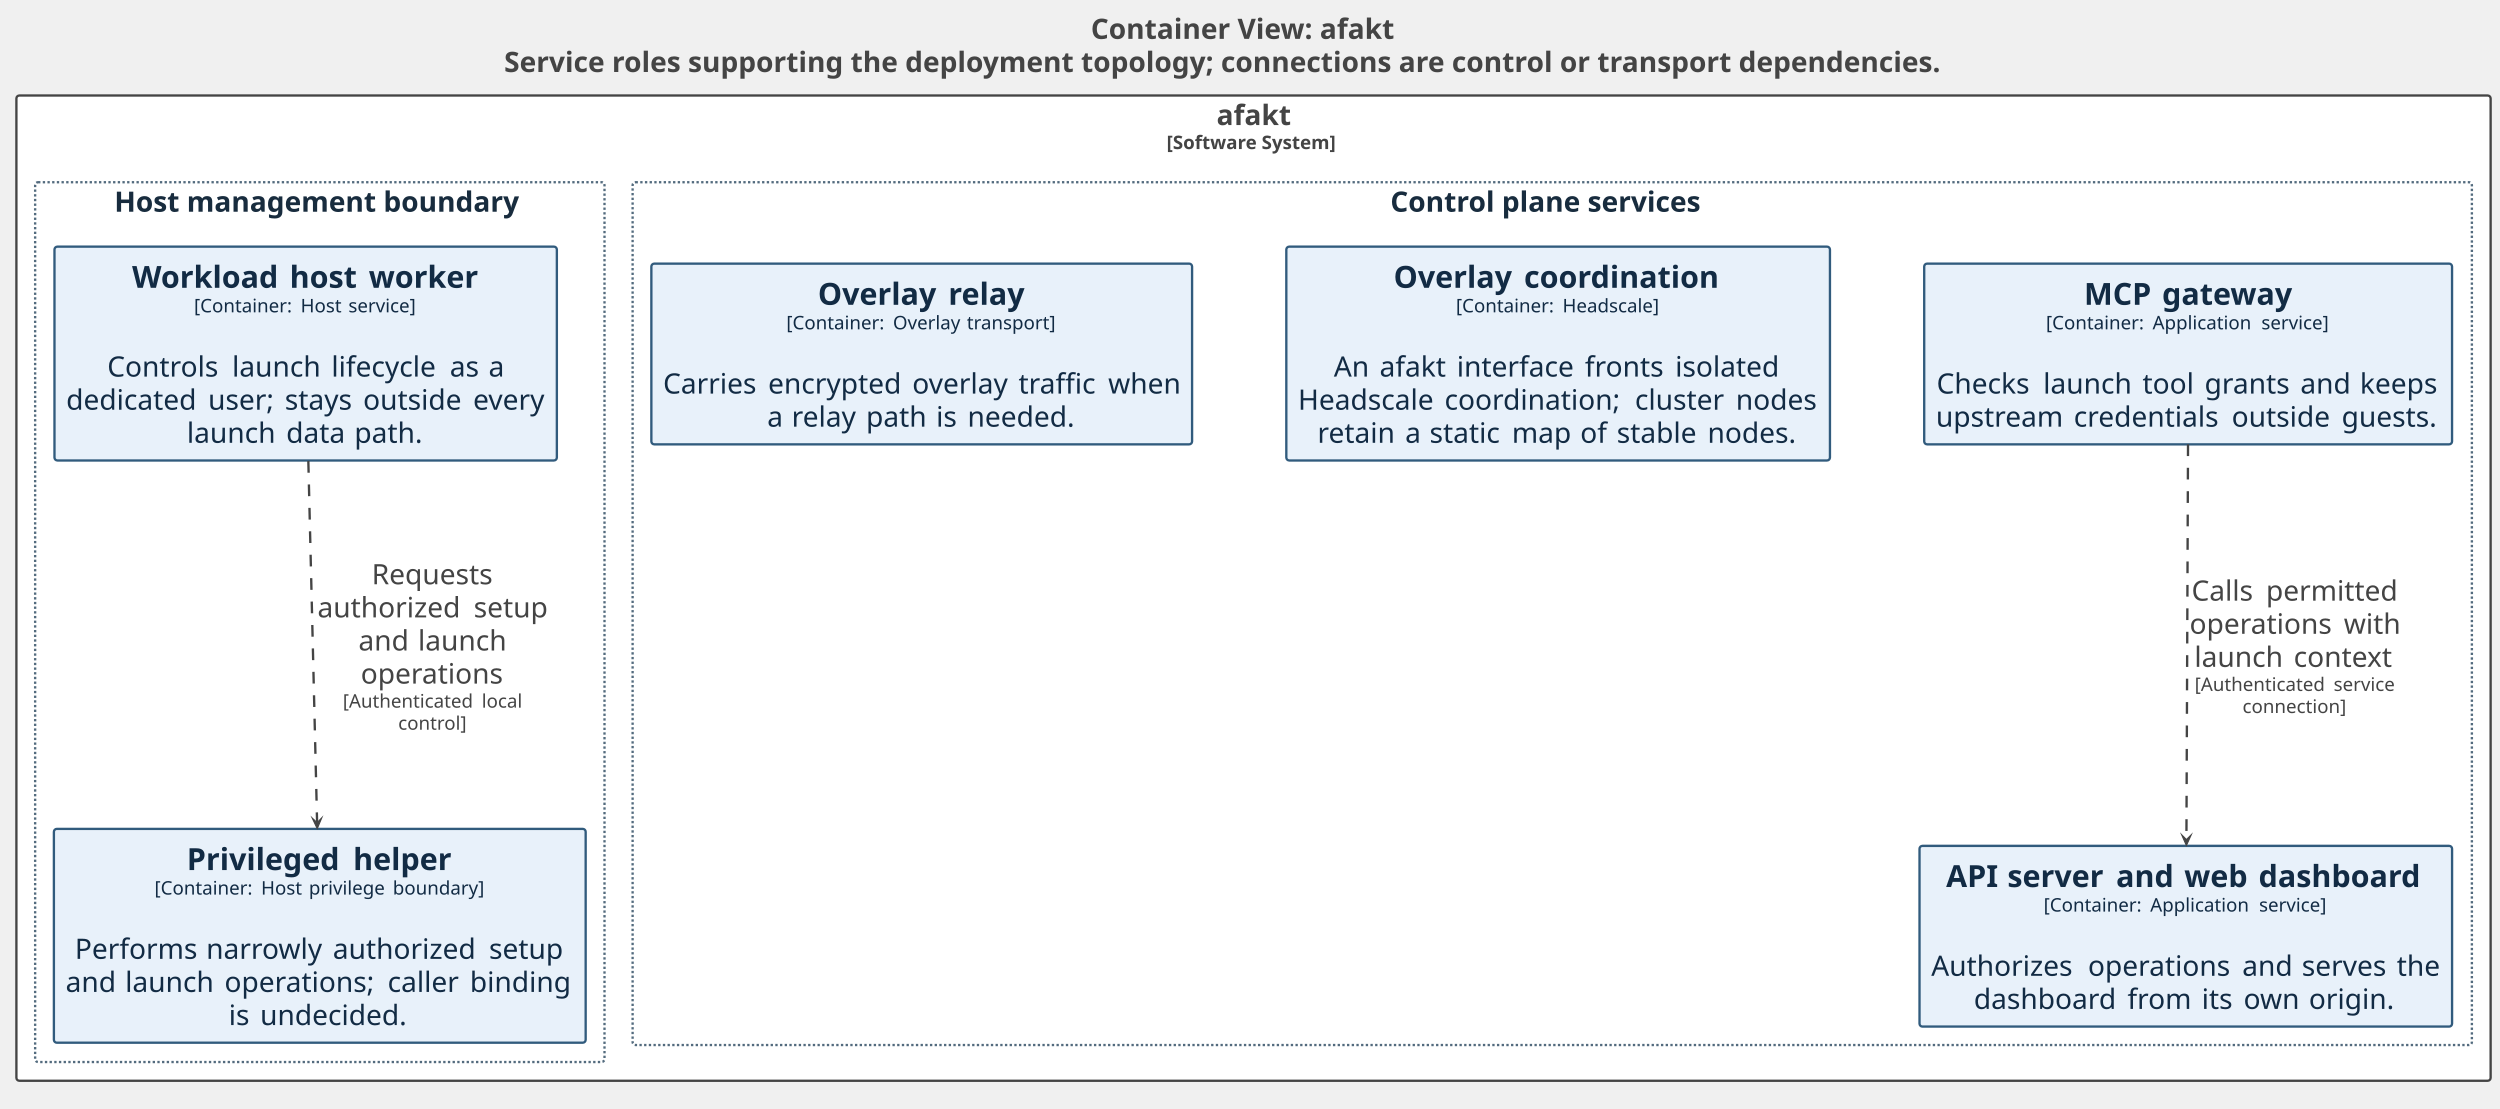
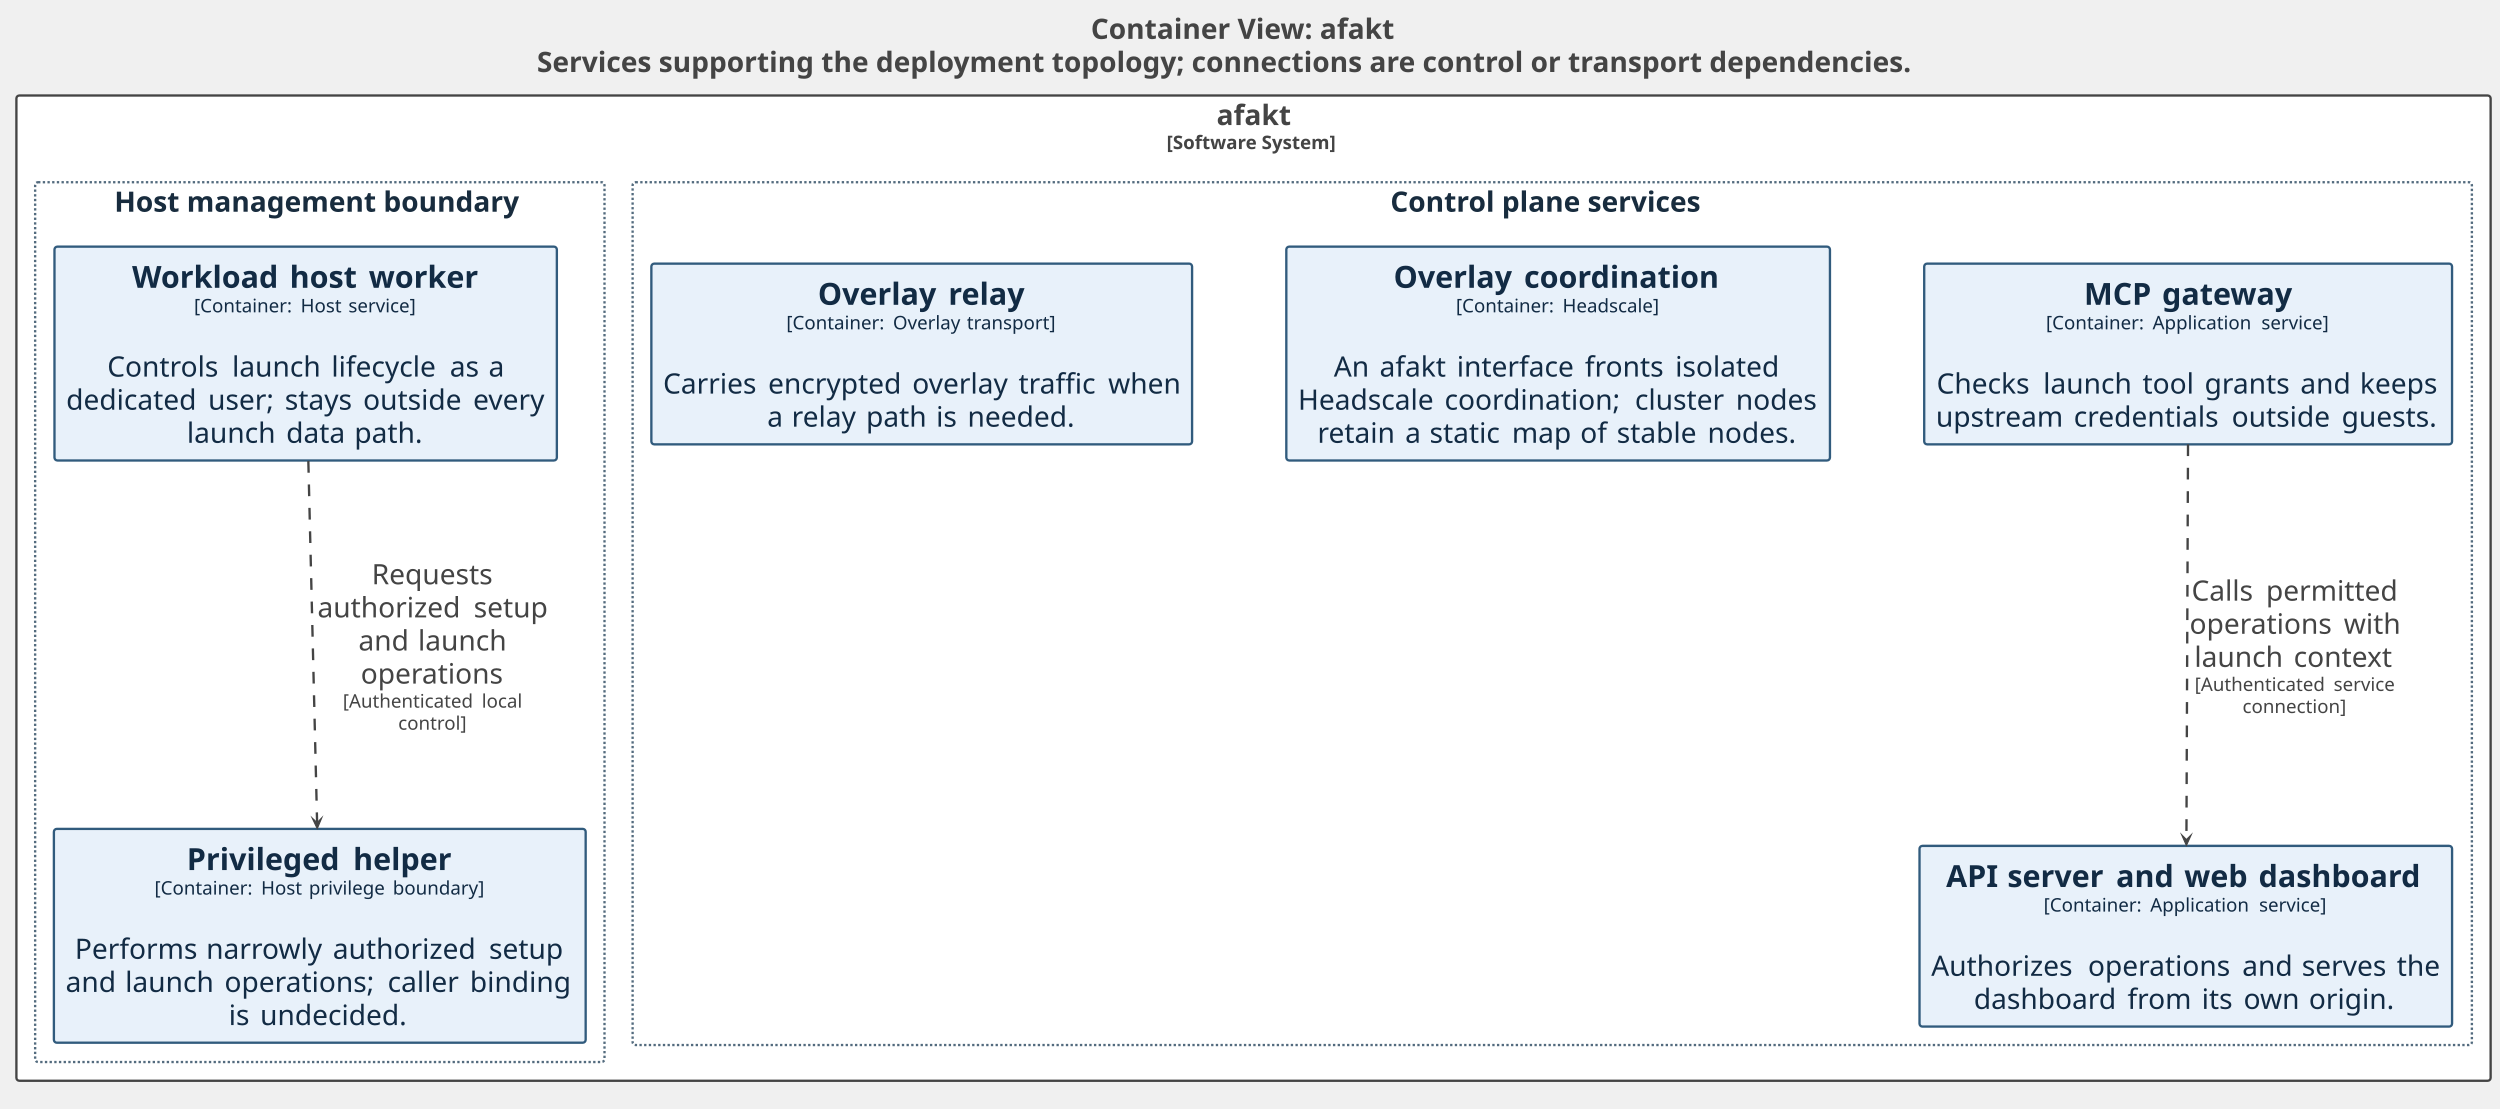
<svg xmlns="http://www.w3.org/2000/svg" version="1.1" data-diagram-type="DESCRIPTION" style="width:2134px;height:946px;background:#FFFFFF;" width="2134px" height="946px" viewBox="0 0 2134 946" zoomAndPan="magnify" preserveAspectRatio="none" contentStyleType="text/css">
  <defs />
  <g font-family="sans-serif" lengthAdjust="spacing">
    <g class="title" data-source-line="1">
      <text x="931.131" y="33.203" fill="#444" font-size="24" textLength="264.738" font-weight="700">Container View: afakt</text>
-       <text x="430.301" y="61.469" fill="#444" font-size="24" textLength="1266.398" font-weight="700">Service roles supporting the deployment topology; connections are control or transport dependencies.</text>
+       <text x="458.309" y="61.469" fill="#444" font-size="24" textLength="1210.383" font-weight="700">Services supporting the deployment topology; connections are control or transport dependencies.</text>
    </g>
    <g class="cluster" data-qualified-name="afakt.n.size.16..Software System...size." id="ent0001" data-source-line="75">
      <rect x="14" y="81.531" width="2112" height="841" fill="#FFF" style="stroke:#444;stroke-width:2;" rx="2.5" ry="2.5" />
      <text x="1038.459" y="106.734" fill="#444" font-size="24" textLength="63.082" font-weight="700">afakt</text>
      <text x="995.82" y="127.266" fill="#444" font-size="16" textLength="148.359" font-weight="700">[Software System]</text>
    </g>
    <g class="cluster" data-qualified-name="afakt.n.size.16..Software System...size..group1" id="ent0002" data-source-line="76">
      <rect x="540" y="155.531" width="1570" height="736.5" fill="#FFF" style="stroke:#536B7E;stroke-width:2;stroke-dasharray:2,2;" rx="2.5" ry="2.5" />
      <text x="1186.795" y="180.734" fill="#182C3E" font-size="24" textLength="276.41" font-weight="700">Control plane services</text>
    </g>
    <g class="cluster" data-qualified-name="afakt.n.size.16..Software System...size..group2" id="ent0007" data-source-line="83">
      <rect x="30" y="155.531" width="486" height="751" fill="#FFF" style="stroke:#536B7E;stroke-width:2;stroke-dasharray:2,2;" rx="2.5" ry="2.5" />
      <text x="97.594" y="180.734" fill="#182C3E" font-size="24" textLength="350.813" font-weight="700">Host management boundary</text>
    </g>
    <g class="entity" data-qualified-name="afakt.n.size.16..Software System...size..group1.afakt.APIserverandwebdashboard" id="ent0003" data-source-line="77">
      <rect x="1638.5" y="722.031" width="454.59" height="154.262" fill="#E8F1FA" style="stroke:#315B7D;stroke-width:2;" rx="2.5" ry="2.5" />
      <text x="1661.216" y="757.168" fill="#122B44" font-size="26" textLength="43.71" font-weight="700">API</text>
      <text x="1704.926" y="757.168" fill="#122B44" font-size="26" font-weight="700"> </text>
      <text x="1713.496" y="757.168" fill="#122B44" font-size="26" textLength="84.233" font-weight="700">server</text>
      <text x="1797.729" y="757.168" fill="#122B44" font-size="26" font-weight="700"> </text>
      <text x="1806.298" y="757.168" fill="#122B44" font-size="26" textLength="49.588" font-weight="700">and</text>
      <text x="1855.886" y="757.168" fill="#122B44" font-size="26" font-weight="700"> </text>
      <text x="1864.456" y="757.168" fill="#122B44" font-size="26" textLength="54.895" font-weight="700">web</text>
      <text x="1919.35" y="757.168" fill="#122B44" font-size="26" font-weight="700"> </text>
      <text x="1927.919" y="757.168" fill="#122B44" font-size="26" textLength="142.454" font-weight="700">dashboard</text>
      <text x="1744.436" y="778.121" fill="#122B44" font-size="16" textLength="85.93">[Container:</text>
      <text x="1830.365" y="778.121" fill="#122B44" font-size="16"> </text>
      <text x="1835.428" y="778.121" fill="#122B44" font-size="16" textLength="87.828">Application</text>
      <text x="1923.256" y="778.121" fill="#122B44" font-size="16"> </text>
      <text x="1928.318" y="778.121" fill="#122B44" font-size="16" textLength="58.836">service]</text>
      <text x="1861.998" y="804.699" fill="#122B44" font-size="24"> </text>
      <text x="1648.5" y="832.965" fill="#122B44" font-size="24" textLength="126.188">Authorizes</text>
      <text x="1774.688" y="832.965" fill="#122B44" font-size="24"> </text>
      <text x="1782.281" y="832.965" fill="#122B44" font-size="24" textLength="124.078">operations</text>
      <text x="1906.359" y="832.965" fill="#122B44" font-size="24"> </text>
      <text x="1913.953" y="832.965" fill="#122B44" font-size="24" textLength="43.254">and</text>
      <text x="1957.207" y="832.965" fill="#122B44" font-size="24"> </text>
      <text x="1964.801" y="832.965" fill="#122B44" font-size="24" textLength="73.453">serves</text>
      <text x="2038.254" y="832.965" fill="#122B44" font-size="24"> </text>
      <text x="2045.848" y="832.965" fill="#122B44" font-size="24" textLength="37.242">the</text>
      <text x="1684.869" y="861.23" fill="#122B44" font-size="24" textLength="123.516">dashboard</text>
      <text x="1808.385" y="861.23" fill="#122B44" font-size="24"> </text>
      <text x="1815.979" y="861.23" fill="#122B44" font-size="24" textLength="55.793">from</text>
      <text x="1871.771" y="861.23" fill="#122B44" font-size="24"> </text>
      <text x="1879.365" y="861.23" fill="#122B44" font-size="24" textLength="28.148">its</text>
      <text x="1907.514" y="861.23" fill="#122B44" font-size="24"> </text>
      <text x="1915.107" y="861.23" fill="#122B44" font-size="24" textLength="48.129">own</text>
      <text x="1963.236" y="861.23" fill="#122B44" font-size="24"> </text>
      <text x="1970.83" y="861.23" fill="#122B44" font-size="24" textLength="75.891">origin.</text>
    </g>
    <g class="entity" data-qualified-name="afakt.n.size.16..Software System...size..group1.afakt.MCPgateway" id="ent0004" data-source-line="78">
      <rect x="1642.5" y="225.031" width="450.57" height="154.262" fill="#E8F1FA" style="stroke:#315B7D;stroke-width:2;" rx="2.5" ry="2.5" />
      <text x="1778.924" y="260.168" fill="#122B44" font-size="26" textLength="58.068" font-weight="700">MCP</text>
      <text x="1836.993" y="260.168" fill="#122B44" font-size="26" font-weight="700"> </text>
      <text x="1845.562" y="260.168" fill="#122B44" font-size="26" textLength="111.084" font-weight="700">gateway</text>
      <text x="1746.426" y="281.121" fill="#122B44" font-size="16" textLength="85.93">[Container:</text>
      <text x="1832.355" y="281.121" fill="#122B44" font-size="16"> </text>
      <text x="1837.418" y="281.121" fill="#122B44" font-size="16" textLength="87.828">Application</text>
      <text x="1925.246" y="281.121" fill="#122B44" font-size="16"> </text>
      <text x="1930.309" y="281.121" fill="#122B44" font-size="16" textLength="58.836">service]</text>
      <text x="1863.988" y="307.699" fill="#122B44" font-size="24"> </text>
      <text x="1653.051" y="335.965" fill="#122B44" font-size="24" textLength="83.426">Checks</text>
      <text x="1736.477" y="335.965" fill="#122B44" font-size="24"> </text>
      <text x="1744.07" y="335.965" fill="#122B44" font-size="24" textLength="77.168">launch</text>
      <text x="1821.238" y="335.965" fill="#122B44" font-size="24"> </text>
      <text x="1828.832" y="335.965" fill="#122B44" font-size="24" textLength="45.398">tool</text>
      <text x="1874.23" y="335.965" fill="#122B44" font-size="24"> </text>
      <text x="1881.824" y="335.965" fill="#122B44" font-size="24" textLength="74.145">grants</text>
      <text x="1955.969" y="335.965" fill="#122B44" font-size="24"> </text>
      <text x="1963.563" y="335.965" fill="#122B44" font-size="24" textLength="43.254">and</text>
      <text x="2006.816" y="335.965" fill="#122B44" font-size="24"> </text>
      <text x="2014.41" y="335.965" fill="#122B44" font-size="24" textLength="68.109">keeps</text>
      <text x="1652.5" y="364.23" fill="#122B44" font-size="24" textLength="110.063">upstream</text>
      <text x="1762.563" y="364.23" fill="#122B44" font-size="24"> </text>
      <text x="1770.156" y="364.23" fill="#122B44" font-size="24" textLength="127.195">credentials</text>
      <text x="1897.352" y="364.23" fill="#122B44" font-size="24"> </text>
      <text x="1904.945" y="364.23" fill="#122B44" font-size="24" textLength="86.262">outside</text>
      <text x="1991.207" y="364.23" fill="#122B44" font-size="24"> </text>
      <text x="1998.801" y="364.23" fill="#122B44" font-size="24" textLength="84.27">guests.</text>
    </g>
    <g class="entity" data-qualified-name="afakt.n.size.16..Software System...size..group1.afakt.Overlaycoordination" id="ent0005" data-source-line="79">
      <rect x="1098" y="210.531" width="464.047" height="182.527" fill="#E8F1FA" style="stroke:#315B7D;stroke-width:2;" rx="2.5" ry="2.5" />
      <text x="1189.556" y="245.668" fill="#122B44" font-size="26" textLength="102.781" font-weight="700">Overlay</text>
      <text x="1292.337" y="245.668" fill="#122B44" font-size="26" font-weight="700"> </text>
      <text x="1300.907" y="245.668" fill="#122B44" font-size="26" textLength="169.584" font-weight="700">coordination</text>
      <text x="1242.773" y="266.621" fill="#122B44" font-size="16" textLength="85.93">[Container:</text>
      <text x="1328.703" y="266.621" fill="#122B44" font-size="16"> </text>
      <text x="1333.766" y="266.621" fill="#122B44" font-size="16" textLength="83.508">Headscale]</text>
      <text x="1326.227" y="293.199" fill="#122B44" font-size="24"> </text>
      <text x="1138.545" y="321.465" fill="#122B44" font-size="24" textLength="31.453">An</text>
      <text x="1169.998" y="321.465" fill="#122B44" font-size="24"> </text>
      <text x="1177.592" y="321.465" fill="#122B44" font-size="24" textLength="58.336">afakt</text>
      <text x="1235.928" y="321.465" fill="#122B44" font-size="24"> </text>
      <text x="1243.521" y="321.465" fill="#122B44" font-size="24" textLength="101.742">interface</text>
      <text x="1345.264" y="321.465" fill="#122B44" font-size="24"> </text>
      <text x="1352.857" y="321.465" fill="#122B44" font-size="24" textLength="69.492">fronts</text>
      <text x="1422.35" y="321.465" fill="#122B44" font-size="24"> </text>
      <text x="1429.943" y="321.465" fill="#122B44" font-size="24" textLength="91.559">isolated</text>
      <text x="1108" y="349.73" fill="#122B44" font-size="24" textLength="117.457">Headscale</text>
      <text x="1225.457" y="349.73" fill="#122B44" font-size="24"> </text>
      <text x="1233.051" y="349.73" fill="#122B44" font-size="24" textLength="154.934">coordination;</text>
      <text x="1387.984" y="349.73" fill="#122B44" font-size="24"> </text>
      <text x="1395.578" y="349.73" fill="#122B44" font-size="24" textLength="78.527">cluster</text>
      <text x="1474.105" y="349.73" fill="#122B44" font-size="24"> </text>
      <text x="1481.699" y="349.73" fill="#122B44" font-size="24" textLength="70.348">nodes</text>
      <text x="1124.576" y="377.996" fill="#122B44" font-size="24" textLength="67.254">retain</text>
      <text x="1191.83" y="377.996" fill="#122B44" font-size="24"> </text>
      <text x="1199.424" y="377.996" fill="#122B44" font-size="24">a</text>
      <text x="1212.678" y="377.996" fill="#122B44" font-size="24"> </text>
      <text x="1220.271" y="377.996" fill="#122B44" font-size="24" textLength="62.672">static</text>
      <text x="1282.943" y="377.996" fill="#122B44" font-size="24"> </text>
      <text x="1290.537" y="377.996" fill="#122B44" font-size="24" textLength="50.766">map</text>
      <text x="1341.303" y="377.996" fill="#122B44" font-size="24"> </text>
      <text x="1348.896" y="377.996" fill="#122B44" font-size="24" textLength="23.566">of</text>
      <text x="1372.463" y="377.996" fill="#122B44" font-size="24"> </text>
      <text x="1380.057" y="377.996" fill="#122B44" font-size="24" textLength="69.879">stable</text>
      <text x="1449.936" y="377.996" fill="#122B44" font-size="24"> </text>
      <text x="1457.529" y="377.996" fill="#122B44" font-size="24" textLength="77.941">nodes.</text>
    </g>
    <g class="entity" data-qualified-name="afakt.n.size.16..Software System...size..group1.afakt.Overlayrelay" id="ent0006" data-source-line="80">
      <rect x="556" y="225.031" width="461.563" height="154.262" fill="#E8F1FA" style="stroke:#315B7D;stroke-width:2;" rx="2.5" ry="2.5" />
      <text x="698.13" y="260.168" fill="#122B44" font-size="26" textLength="102.781" font-weight="700">Overlay</text>
      <text x="800.911" y="260.168" fill="#122B44" font-size="26" font-weight="700"> </text>
      <text x="809.48" y="260.168" fill="#122B44" font-size="26" textLength="65.952" font-weight="700">relay</text>
      <text x="671.215" y="281.121" fill="#122B44" font-size="16" textLength="85.93">[Container:</text>
      <text x="757.145" y="281.121" fill="#122B44" font-size="16"> </text>
      <text x="762.207" y="281.121" fill="#122B44" font-size="16" textLength="57.992">Overlay</text>
      <text x="820.199" y="281.121" fill="#122B44" font-size="16"> </text>
      <text x="825.262" y="281.121" fill="#122B44" font-size="16" textLength="77.086">transport]</text>
      <text x="782.984" y="307.699" fill="#122B44" font-size="24"> </text>
      <text x="566" y="335.965" fill="#122B44" font-size="24" textLength="82.043">Carries</text>
      <text x="648.043" y="335.965" fill="#122B44" font-size="24"> </text>
      <text x="655.637" y="335.965" fill="#122B44" font-size="24" textLength="115.477">encrypted</text>
      <text x="771.113" y="335.965" fill="#122B44" font-size="24"> </text>
      <text x="778.707" y="335.965" fill="#122B44" font-size="24" textLength="83.086">overlay</text>
      <text x="861.793" y="335.965" fill="#122B44" font-size="24"> </text>
      <text x="869.387" y="335.965" fill="#122B44" font-size="24" textLength="68.93">traffic</text>
      <text x="938.316" y="335.965" fill="#122B44" font-size="24"> </text>
      <text x="945.91" y="335.965" fill="#122B44" font-size="24" textLength="61.652">when</text>
      <text x="654.898" y="364.23" fill="#122B44" font-size="24">a</text>
      <text x="668.152" y="364.23" fill="#122B44" font-size="24"> </text>
      <text x="675.746" y="364.23" fill="#122B44" font-size="24" textLength="55.922">relay</text>
      <text x="731.668" y="364.23" fill="#122B44" font-size="24"> </text>
      <text x="739.262" y="364.23" fill="#122B44" font-size="24" textLength="52.23">path</text>
      <text x="791.492" y="364.23" fill="#122B44" font-size="24"> </text>
      <text x="799.086" y="364.23" fill="#122B44" font-size="24" textLength="19.172">is</text>
      <text x="818.258" y="364.23" fill="#122B44" font-size="24"> </text>
      <text x="825.852" y="364.23" fill="#122B44" font-size="24" textLength="92.813">needed.</text>
    </g>
    <g class="entity" data-qualified-name="afakt.n.size.16..Software System...size..group2.afakt.Workloadhostworker" id="ent0008" data-source-line="84">
      <rect x="46.5" y="210.531" width="428.832" height="182.527" fill="#E8F1FA" style="stroke:#315B7D;stroke-width:2;" rx="2.5" ry="2.5" />
      <text x="112.73" y="245.668" fill="#122B44" font-size="26" textLength="125.95" font-weight="700">Workload</text>
      <text x="238.68" y="245.668" fill="#122B44" font-size="26" font-weight="700"> </text>
      <text x="247.25" y="245.668" fill="#122B44" font-size="26" textLength="58.919" font-weight="700">host</text>
      <text x="306.168" y="245.668" fill="#122B44" font-size="26" font-weight="700"> </text>
      <text x="314.738" y="245.668" fill="#122B44" font-size="26" textLength="94.364" font-weight="700">worker</text>
      <text x="165.607" y="266.621" fill="#122B44" font-size="16" textLength="85.93">[Container:</text>
      <text x="251.537" y="266.621" fill="#122B44" font-size="16"> </text>
      <text x="256.6" y="266.621" fill="#122B44" font-size="16" textLength="35.727">Host</text>
      <text x="292.326" y="266.621" fill="#122B44" font-size="16"> </text>
      <text x="297.389" y="266.621" fill="#122B44" font-size="16" textLength="58.836">service]</text>
      <text x="257.119" y="293.199" fill="#122B44" font-size="24"> </text>
      <text x="91.545" y="321.465" fill="#122B44" font-size="24" textLength="98.953">Controls</text>
      <text x="190.498" y="321.465" fill="#122B44" font-size="24"> </text>
      <text x="198.092" y="321.465" fill="#122B44" font-size="24" textLength="77.168">launch</text>
      <text x="275.26" y="321.465" fill="#122B44" font-size="24"> </text>
      <text x="282.854" y="321.465" fill="#122B44" font-size="24" textLength="93.504">lifecycle</text>
      <text x="376.357" y="321.465" fill="#122B44" font-size="24"> </text>
      <text x="383.951" y="321.465" fill="#122B44" font-size="24" textLength="25.488">as</text>
      <text x="409.439" y="321.465" fill="#122B44" font-size="24"> </text>
      <text x="417.033" y="321.465" fill="#122B44" font-size="24">a</text>
      <text x="56.5" y="349.73" fill="#122B44" font-size="24" textLength="113.52">dedicated</text>
      <text x="170.02" y="349.73" fill="#122B44" font-size="24"> </text>
      <text x="177.613" y="349.73" fill="#122B44" font-size="24" textLength="57.914">user;</text>
      <text x="235.527" y="349.73" fill="#122B44" font-size="24"> </text>
      <text x="243.121" y="349.73" fill="#122B44" font-size="24" textLength="59.238">stays</text>
      <text x="302.359" y="349.73" fill="#122B44" font-size="24"> </text>
      <text x="309.953" y="349.73" fill="#122B44" font-size="24" textLength="86.262">outside</text>
      <text x="396.215" y="349.73" fill="#122B44" font-size="24"> </text>
      <text x="403.809" y="349.73" fill="#122B44" font-size="24" textLength="61.523">every</text>
      <text x="159.531" y="377.996" fill="#122B44" font-size="24" textLength="77.168">launch</text>
      <text x="236.699" y="377.996" fill="#122B44" font-size="24"> </text>
      <text x="244.293" y="377.996" fill="#122B44" font-size="24" textLength="50.59">data</text>
      <text x="294.883" y="377.996" fill="#122B44" font-size="24"> </text>
      <text x="302.477" y="377.996" fill="#122B44" font-size="24" textLength="59.824">path.</text>
    </g>
    <g class="entity" data-qualified-name="afakt.n.size.16..Software System...size..group2.afakt.Privilegedhelper" id="ent0009" data-source-line="85">
      <rect x="46" y="707.531" width="453.922" height="182.527" fill="#E8F1FA" style="stroke:#315B7D;stroke-width:2;" rx="2.5" ry="2.5" />
      <text x="159.452" y="742.668" fill="#122B44" font-size="26" textLength="133.402" font-weight="700">Privileged</text>
      <text x="292.854" y="742.668" fill="#122B44" font-size="26" font-weight="700"> </text>
      <text x="301.424" y="742.668" fill="#122B44" font-size="26" textLength="85.046" font-weight="700">helper</text>
      <text x="131.863" y="763.621" fill="#122B44" font-size="16" textLength="85.93">[Container:</text>
      <text x="217.793" y="763.621" fill="#122B44" font-size="16"> </text>
      <text x="222.855" y="763.621" fill="#122B44" font-size="16" textLength="35.727">Host</text>
      <text x="258.582" y="763.621" fill="#122B44" font-size="16"> </text>
      <text x="263.645" y="763.621" fill="#122B44" font-size="16" textLength="66.578">privilege</text>
      <text x="330.223" y="763.621" fill="#122B44" font-size="16"> </text>
      <text x="335.285" y="763.621" fill="#122B44" font-size="16" textLength="78.773">boundary]</text>
      <text x="269.164" y="790.199" fill="#122B44" font-size="24"> </text>
      <text x="63.91" y="818.465" fill="#122B44" font-size="24" textLength="104.484">Performs</text>
      <text x="168.395" y="818.465" fill="#122B44" font-size="24"> </text>
      <text x="175.988" y="818.465" fill="#122B44" font-size="24" textLength="100.5">narrowly</text>
      <text x="276.488" y="818.465" fill="#122B44" font-size="24"> </text>
      <text x="284.082" y="818.465" fill="#122B44" font-size="24" textLength="125.754">authorized</text>
      <text x="409.836" y="818.465" fill="#122B44" font-size="24"> </text>
      <text x="417.43" y="818.465" fill="#122B44" font-size="24" textLength="64.582">setup</text>
      <text x="56" y="846.73" fill="#122B44" font-size="24" textLength="43.254">and</text>
      <text x="99.254" y="846.73" fill="#122B44" font-size="24"> </text>
      <text x="106.848" y="846.73" fill="#122B44" font-size="24" textLength="77.168">launch</text>
      <text x="184.016" y="846.73" fill="#122B44" font-size="24"> </text>
      <text x="191.609" y="846.73" fill="#122B44" font-size="24" textLength="131.672">operations;</text>
      <text x="323.281" y="846.73" fill="#122B44" font-size="24"> </text>
      <text x="330.875" y="846.73" fill="#122B44" font-size="24" textLength="62.613">caller</text>
      <text x="393.488" y="846.73" fill="#122B44" font-size="24"> </text>
      <text x="401.082" y="846.73" fill="#122B44" font-size="24" textLength="88.84">binding</text>
      <text x="195.242" y="874.996" fill="#122B44" font-size="24" textLength="19.172">is</text>
      <text x="214.414" y="874.996" fill="#122B44" font-size="24"> </text>
      <text x="222.008" y="874.996" fill="#122B44" font-size="24" textLength="128.672">undecided.</text>
    </g>
    <g class="link" data-entity-1="ent0008" data-entity-2="ent0009" id="lnk10" data-link-type="dependency">
      <polygon points="270.8,707.29,274.581,698.196,270.679,702.291,266.583,698.389,270.8,707.29" fill="#444" style="stroke:#444;stroke-width:1;stroke-linejoin:miter;stroke-miterlimit:10;" />
      <path d="M263.194,393.534 C265.355,482.669 268.516,613.074 270.679,702.291" style="stroke:#444;stroke-width:2;stroke-dasharray:10,10;" fill="none" />
      <text x="317.283" y="498.734" fill="#444" font-size="24" textLength="105.363">Requests</text>
      <text x="271" y="527" fill="#444" font-size="24" textLength="125.754">authorized</text>
      <text x="396.754" y="527" fill="#444" font-size="24"> </text>
      <text x="404.348" y="527" fill="#444" font-size="24" textLength="64.582">setup</text>
      <text x="305.957" y="555.266" fill="#444" font-size="24" textLength="43.254">and</text>
      <text x="349.211" y="555.266" fill="#444" font-size="24"> </text>
      <text x="356.805" y="555.266" fill="#444" font-size="24" textLength="77.168">launch</text>
      <text x="307.926" y="583.531" fill="#444" font-size="24" textLength="124.078">operations</text>
      <text x="292.609" y="604.063" fill="#444" font-size="16" textLength="113.539">[Authenticated</text>
      <text x="406.148" y="604.063" fill="#444" font-size="16"> </text>
      <text x="411.211" y="604.063" fill="#444" font-size="16" textLength="36.109">local</text>
      <text x="339.895" y="622.906" fill="#444" font-size="16" textLength="60.141">control]</text>
    </g>
    <g class="link" data-entity-1="ent0004" data-entity-2="ent0003" id="lnk11" data-link-type="dependency">
      <polygon points="1866.308,721.686,1870.345,712.702,1866.329,716.686,1862.345,712.67,1866.308,721.686" fill="#444" style="stroke:#444;stroke-width:1;stroke-linejoin:miter;stroke-miterlimit:10;" />
      <path d="M1867.692,379.29 C1867.316,472.31 1866.705,623.627 1866.329,716.686" style="stroke:#444;stroke-width:2;stroke-dasharray:10,10;" fill="none" />
      <text x="1870.67" y="512.734" fill="#444" font-size="24" textLength="55.969">Calls</text>
      <text x="1926.639" y="512.734" fill="#444" font-size="24"> </text>
      <text x="1934.232" y="512.734" fill="#444" font-size="24" textLength="114.07">permitted</text>
      <text x="1869" y="541" fill="#444" font-size="24" textLength="124.078">operations</text>
      <text x="1993.078" y="541" fill="#444" font-size="24"> </text>
      <text x="2000.672" y="541" fill="#444" font-size="24" textLength="49.301">with</text>
      <text x="1873.119" y="569.266" fill="#444" font-size="24" textLength="77.168">launch</text>
      <text x="1950.287" y="569.266" fill="#444" font-size="24"> </text>
      <text x="1957.881" y="569.266" fill="#444" font-size="24" textLength="87.973">context</text>
      <text x="1873.369" y="589.797" fill="#444" font-size="16" textLength="113.539">[Authenticated</text>
      <text x="1986.908" y="589.797" fill="#444" font-size="16"> </text>
      <text x="1991.971" y="589.797" fill="#444" font-size="16" textLength="53.633">service</text>
      <text x="1914.205" y="608.641" fill="#444" font-size="16" textLength="90.563">connection]</text>
    </g>
  </g>
</svg>
